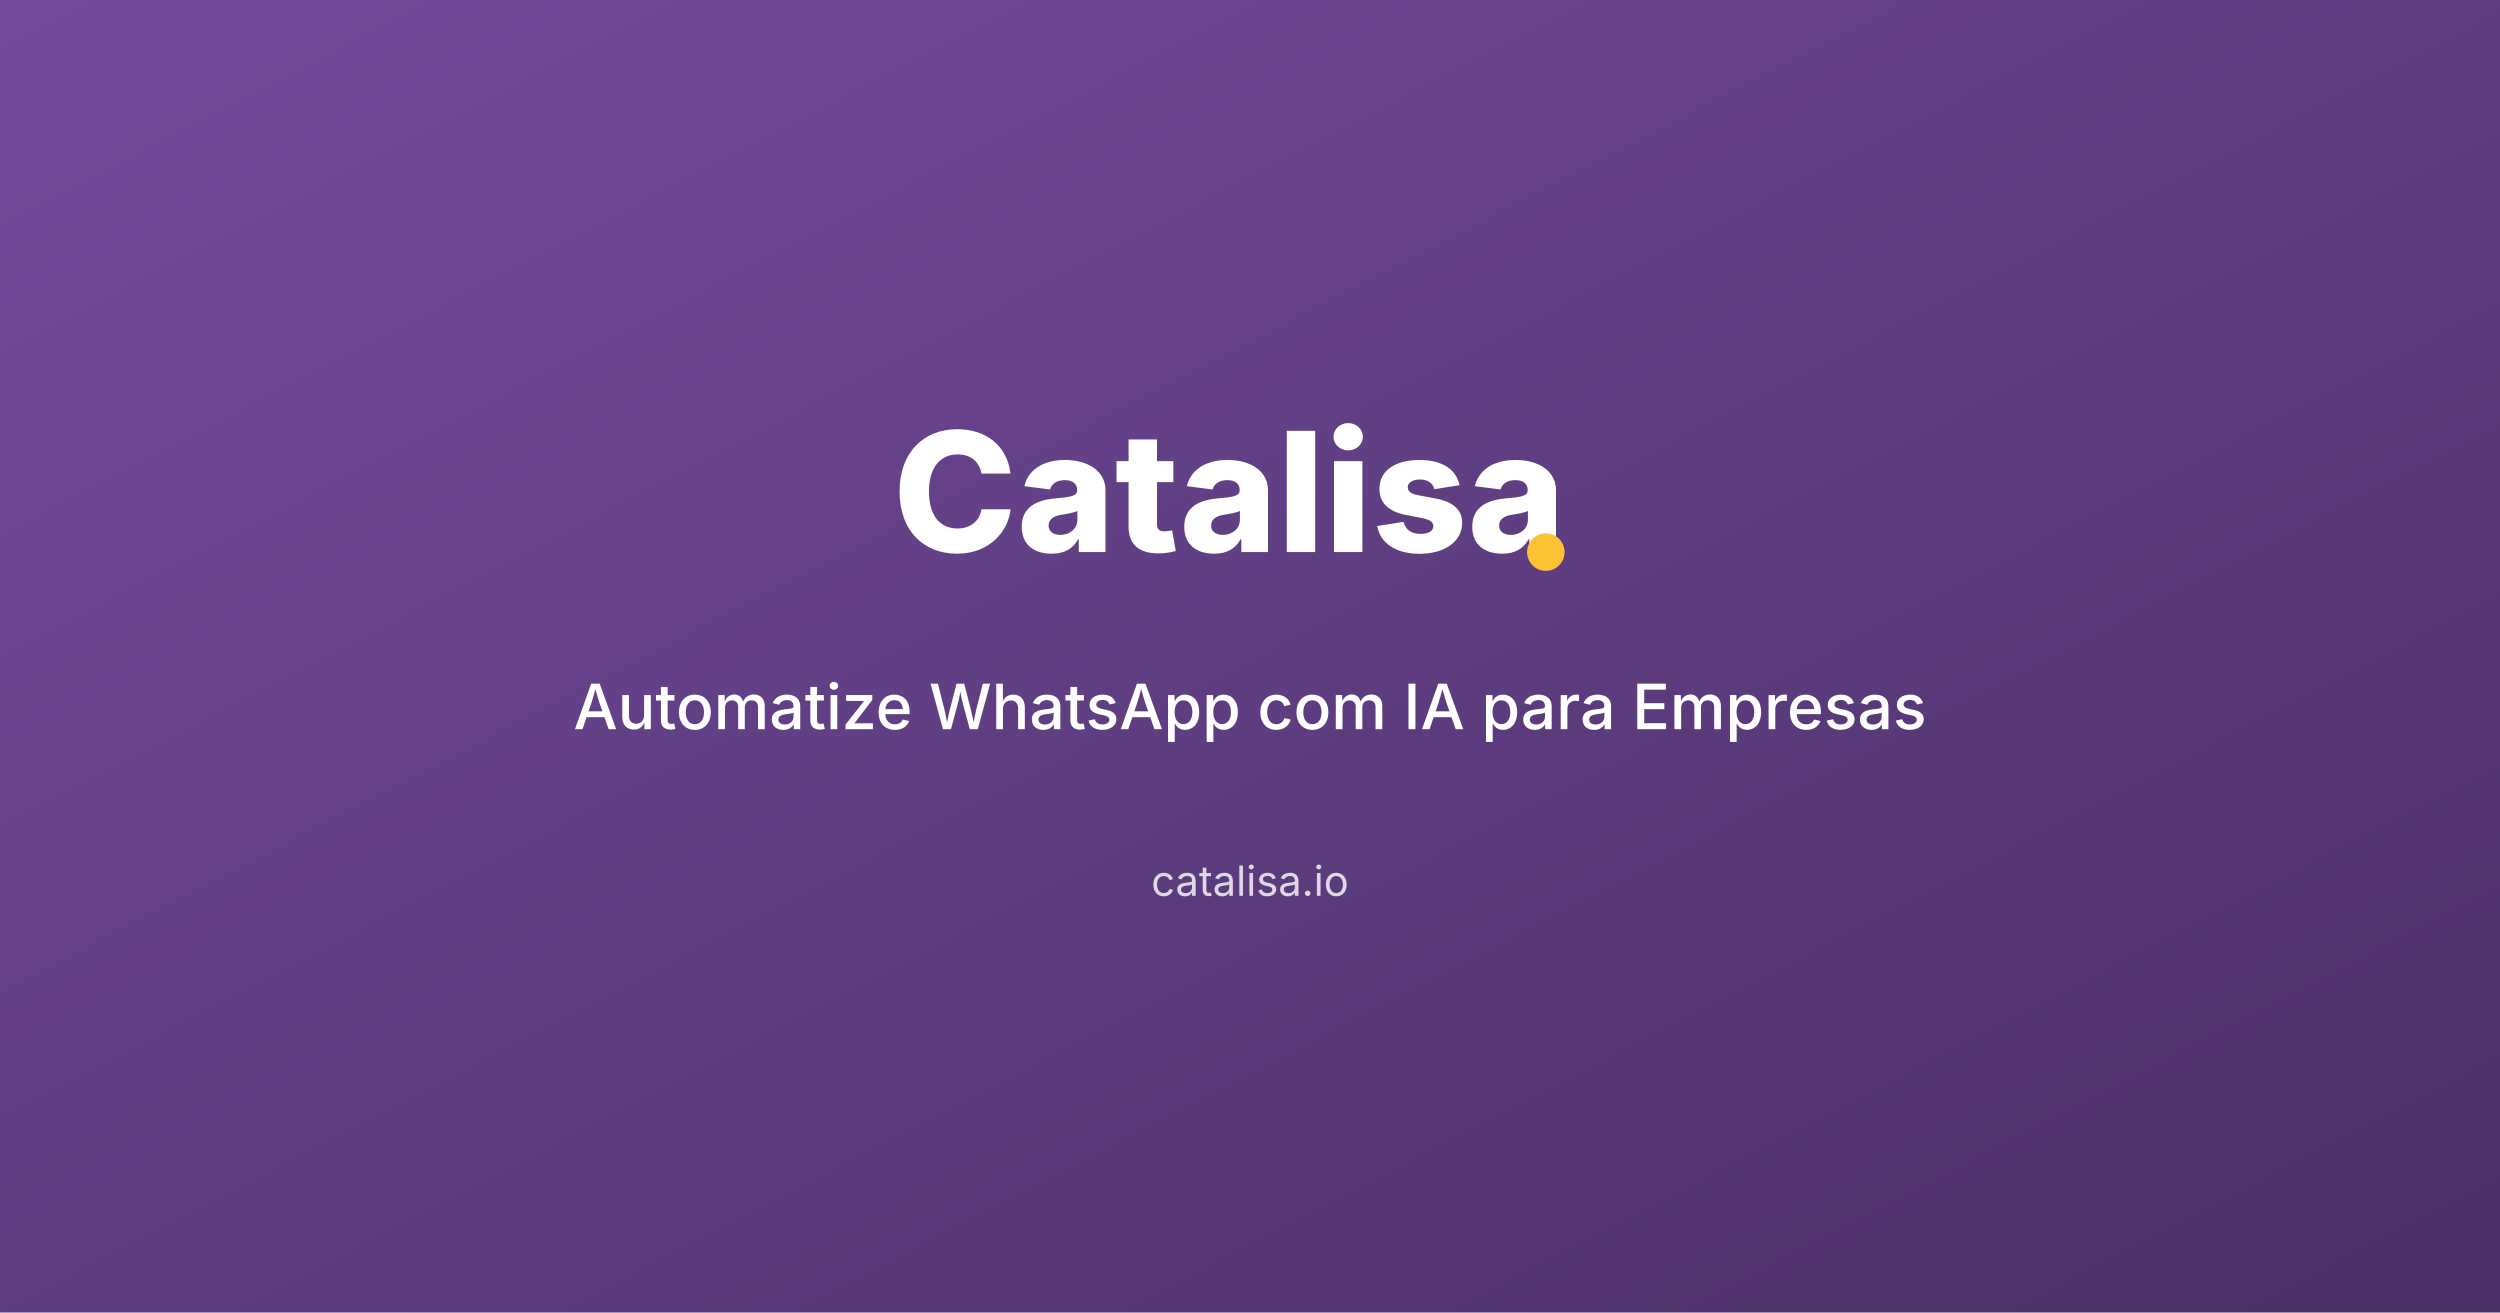
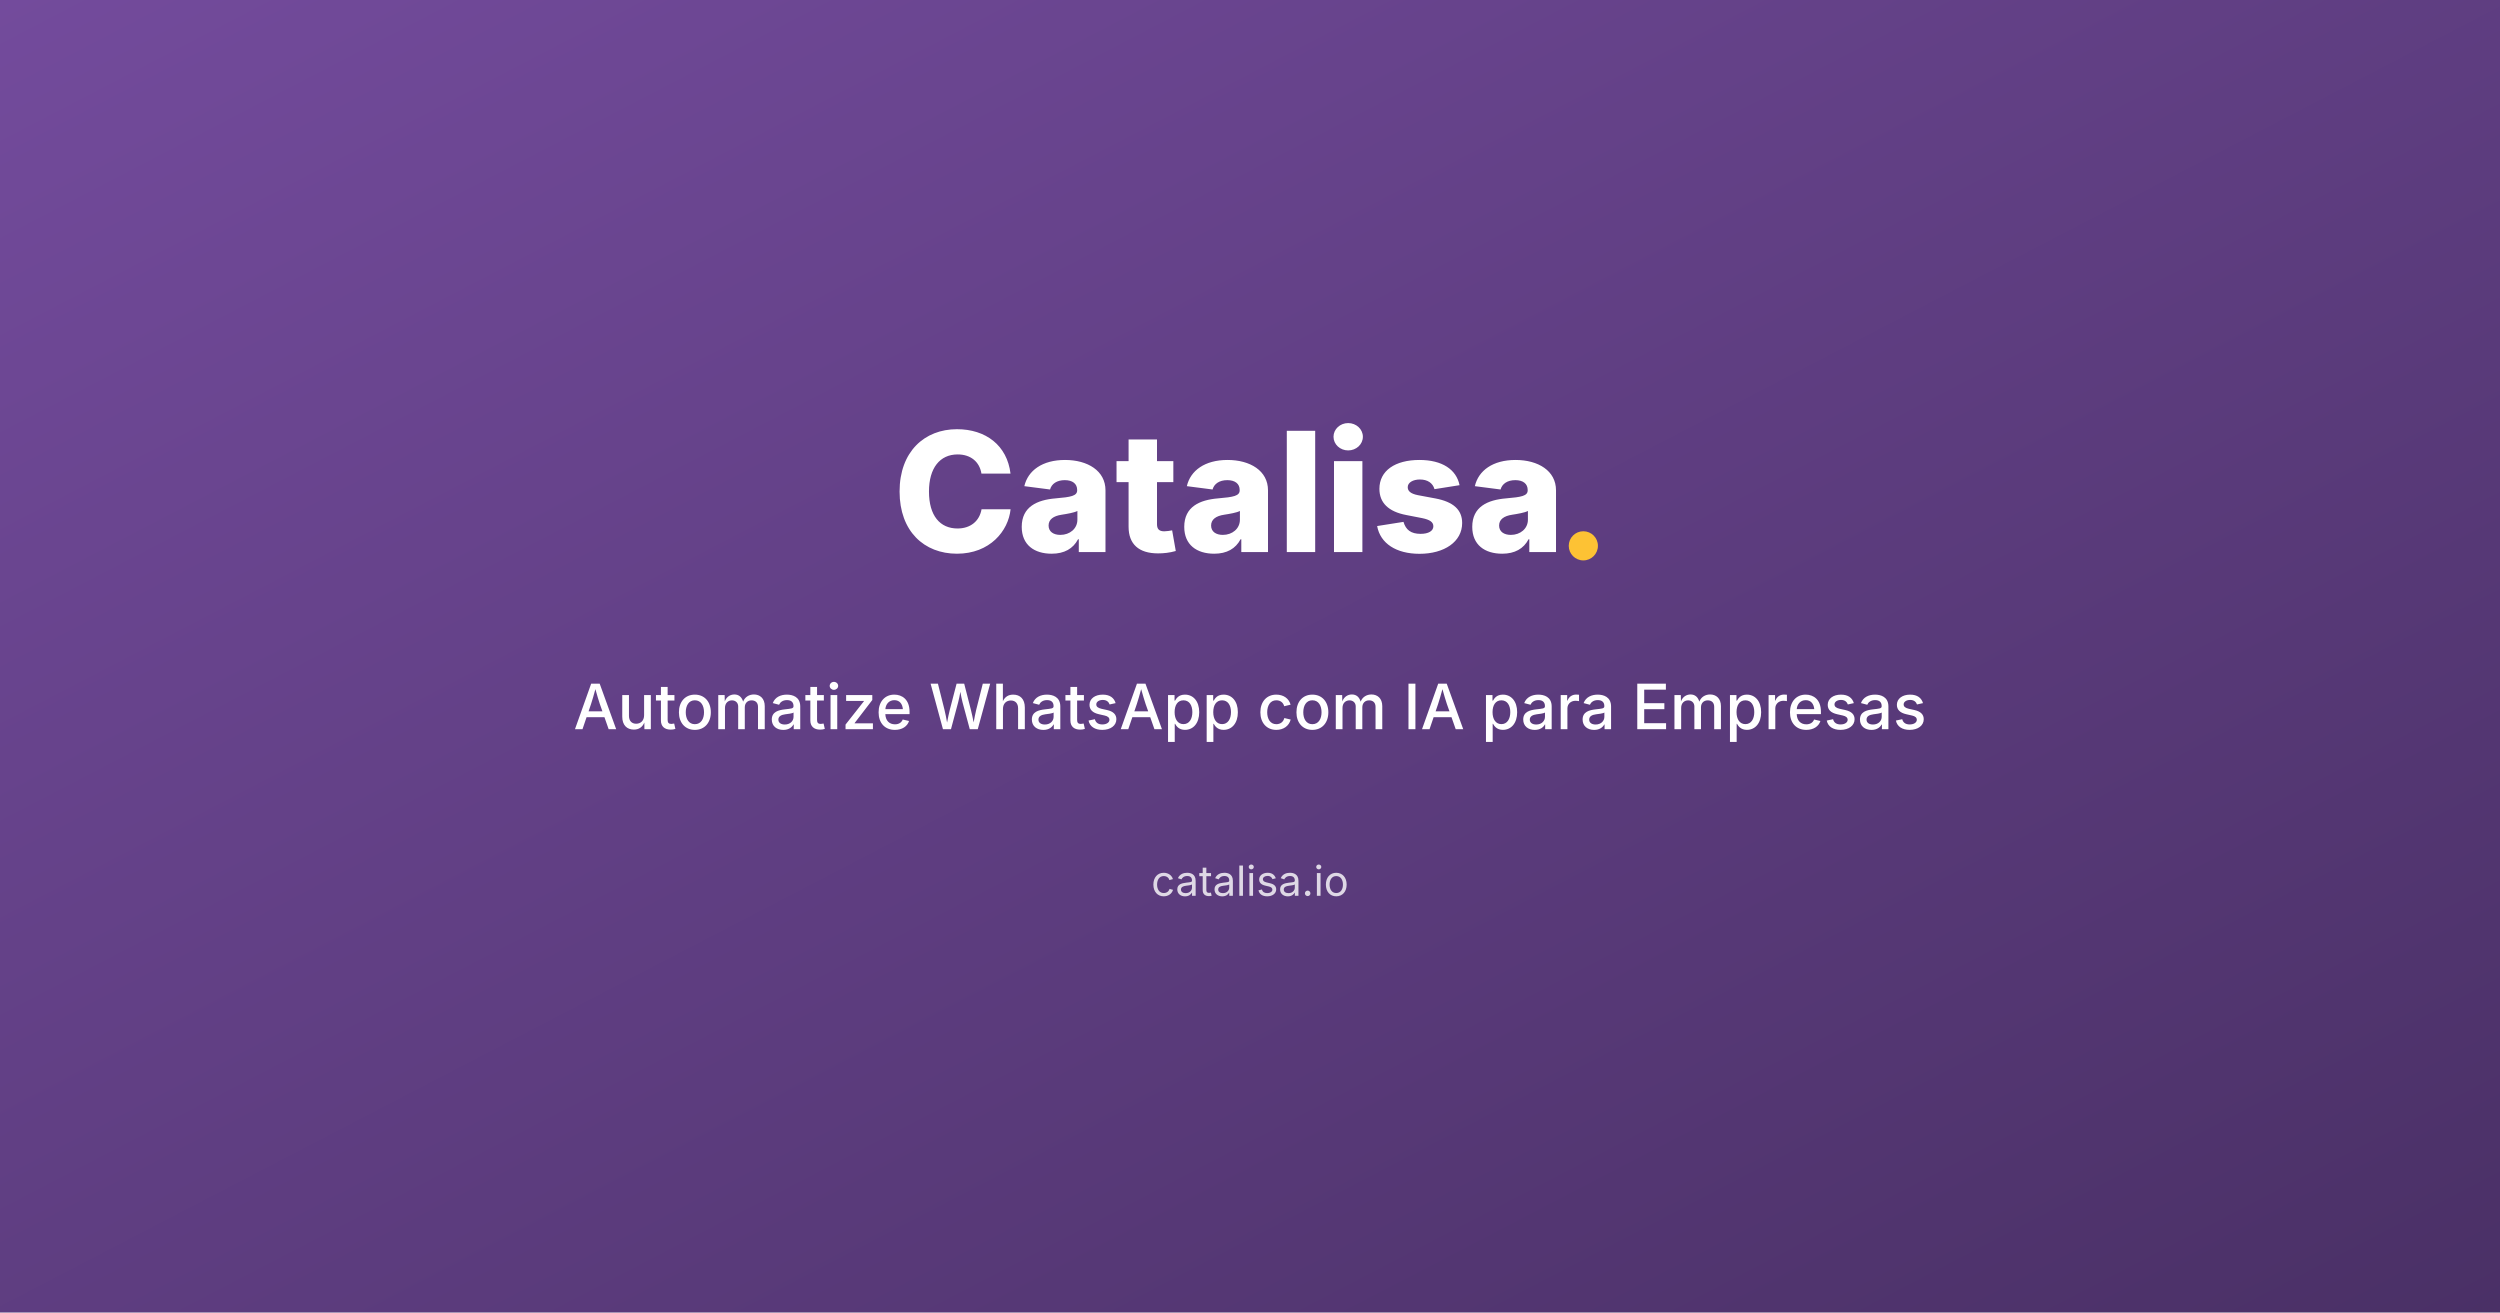
<svg xmlns="http://www.w3.org/2000/svg" width="1200" height="630" viewBox="0 0 1200 630">
  <defs>
    <linearGradient id="bg" x1="0%" y1="0%" x2="100%" y2="100%">
      <stop offset="0%" style="stop-color:#734B9C" />
      <stop offset="100%" style="stop-color:#4A3066" />
    </linearGradient>
  </defs>
  <rect width="1200" height="630" fill="url(#bg)" />
  <text x="590" y="265" text-anchor="middle" font-family="Inter, Arial, sans-serif" font-size="80" font-weight="800" fill="white">Catalisa</text>
-   <circle cx="742" cy="265" r="9" fill="#FDC234" />
+   <circle cx="760" cy="262" r="7" fill="#FDC234" />
  <text x="600" y="350" text-anchor="middle" font-family="Inter, Arial, sans-serif" font-size="30" font-weight="500" fill="white">Automatize WhatsApp com IA para Empresas</text>
  <text x="600" y="430" text-anchor="middle" font-family="Inter, Arial, sans-serif" font-size="20" font-weight="400" fill="rgba(255,255,255,0.8)">catalisa.io</text>
</svg>
